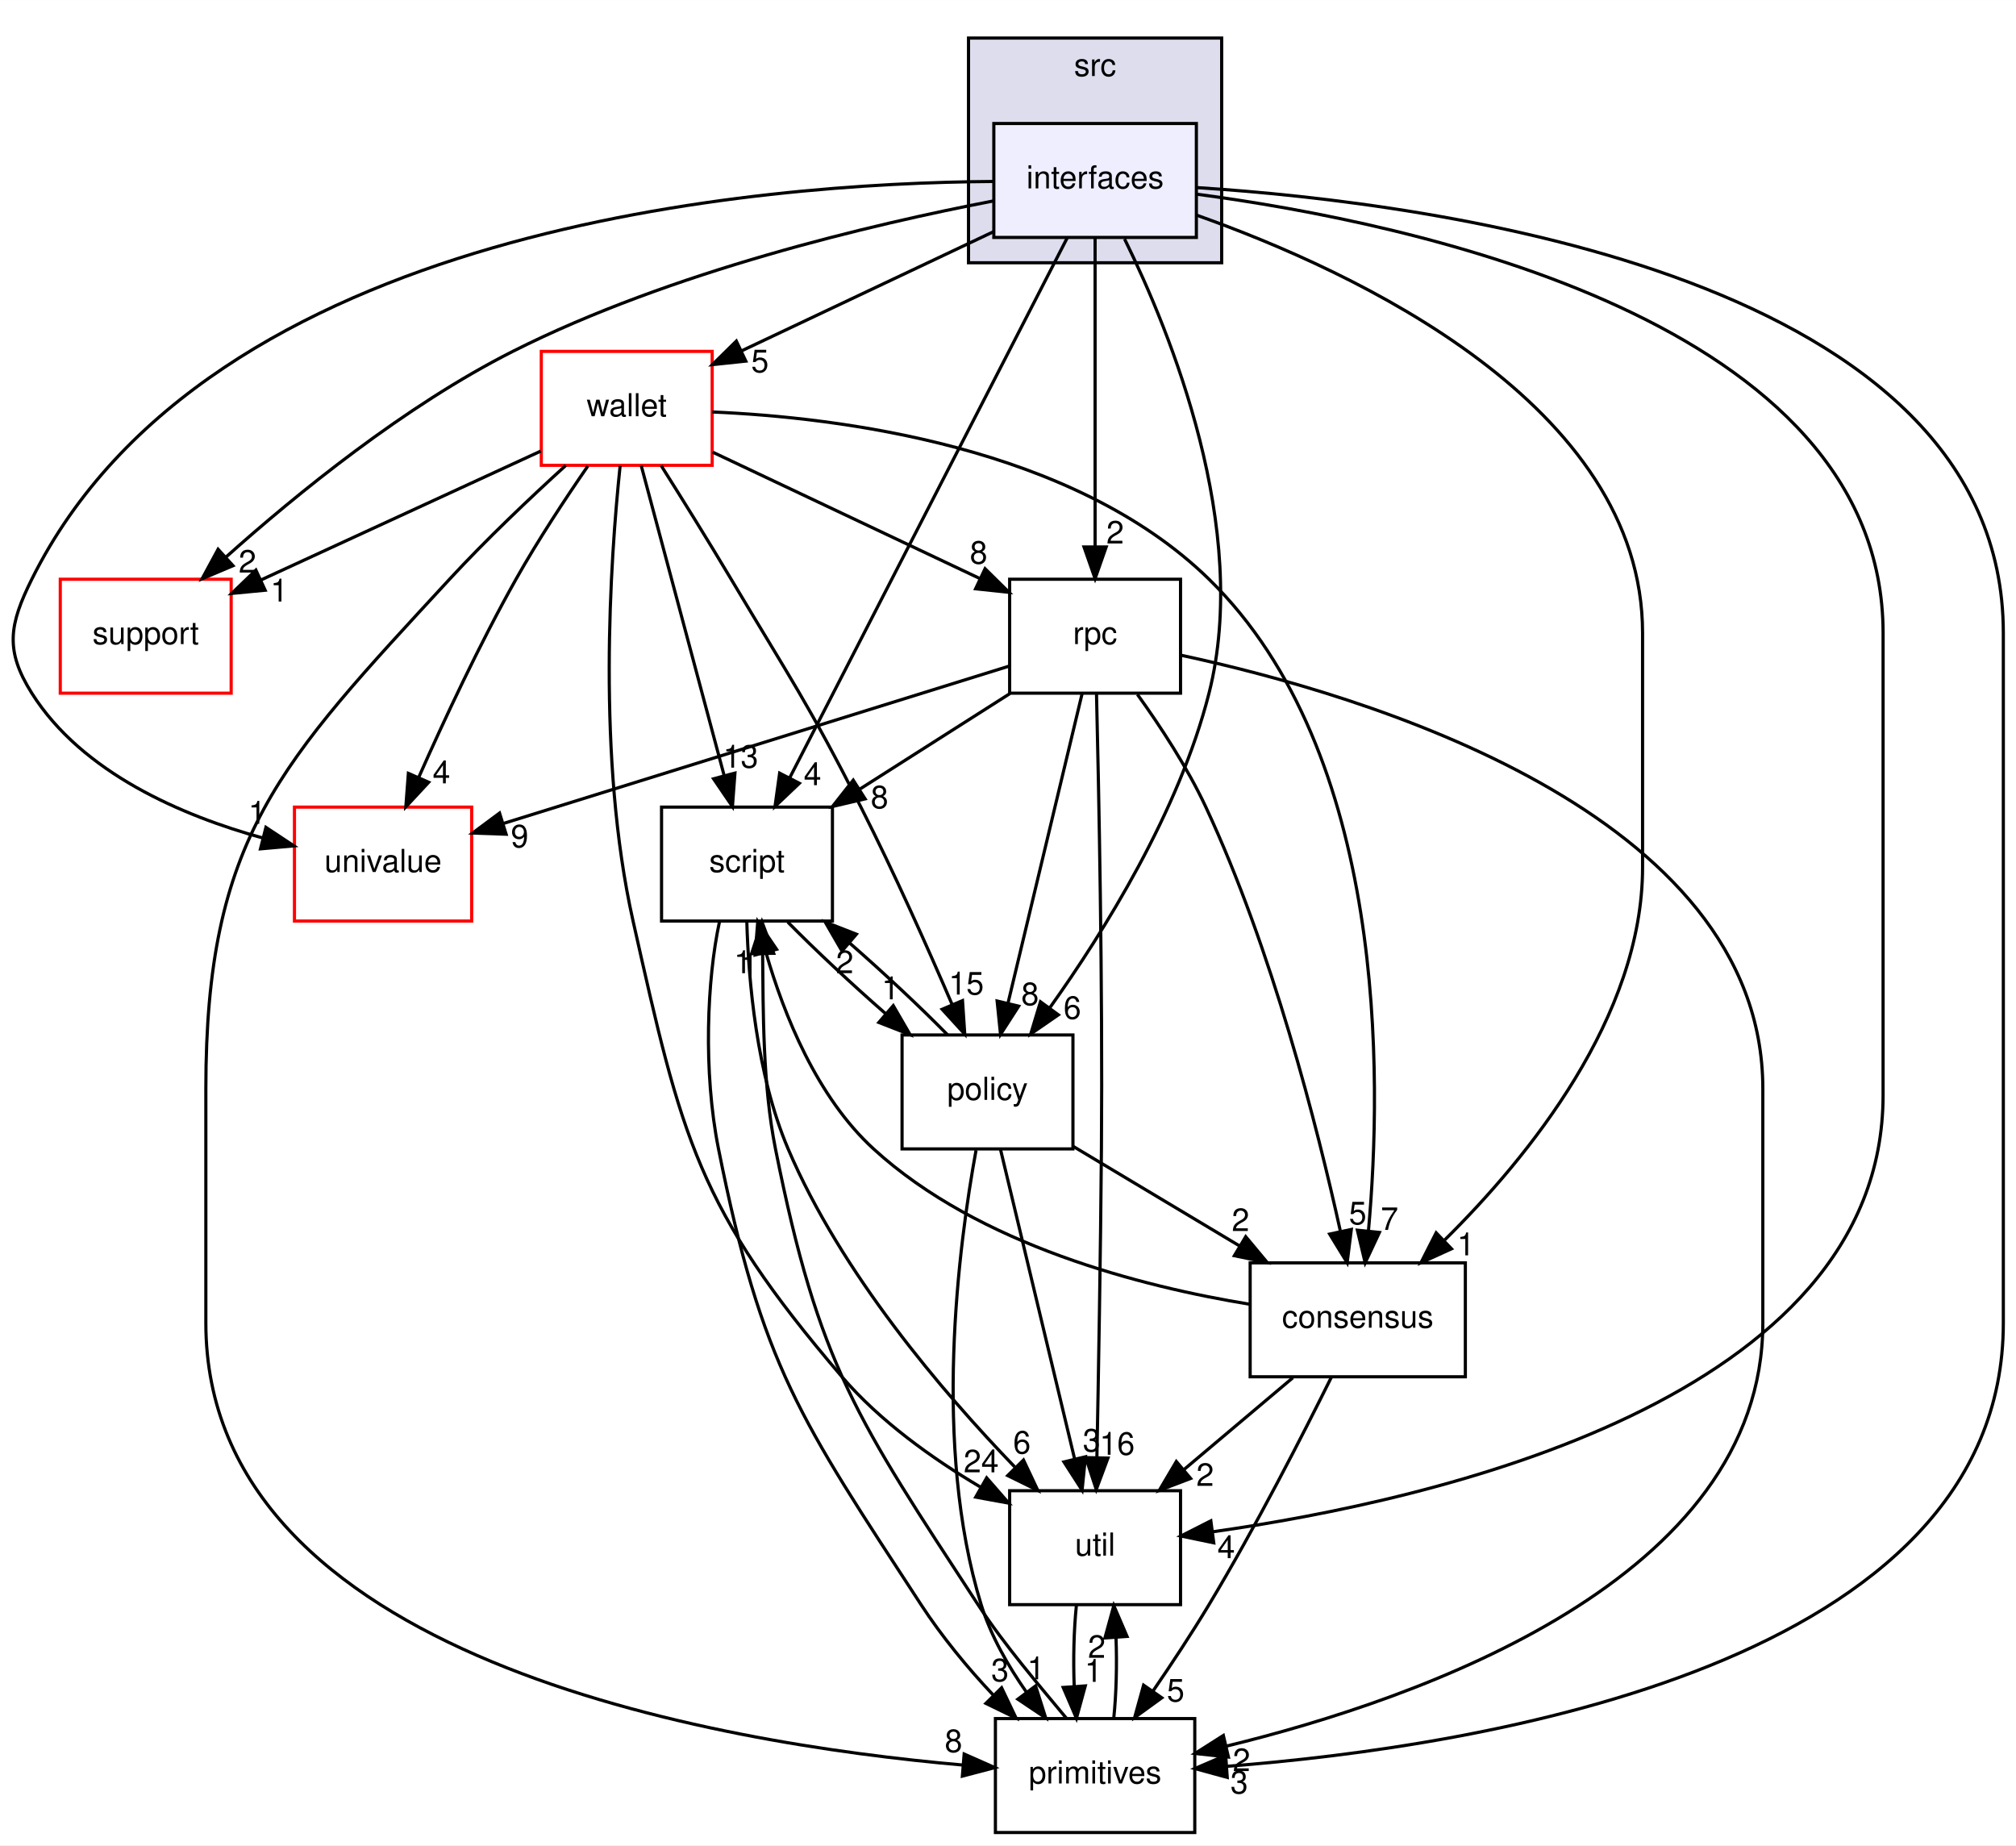
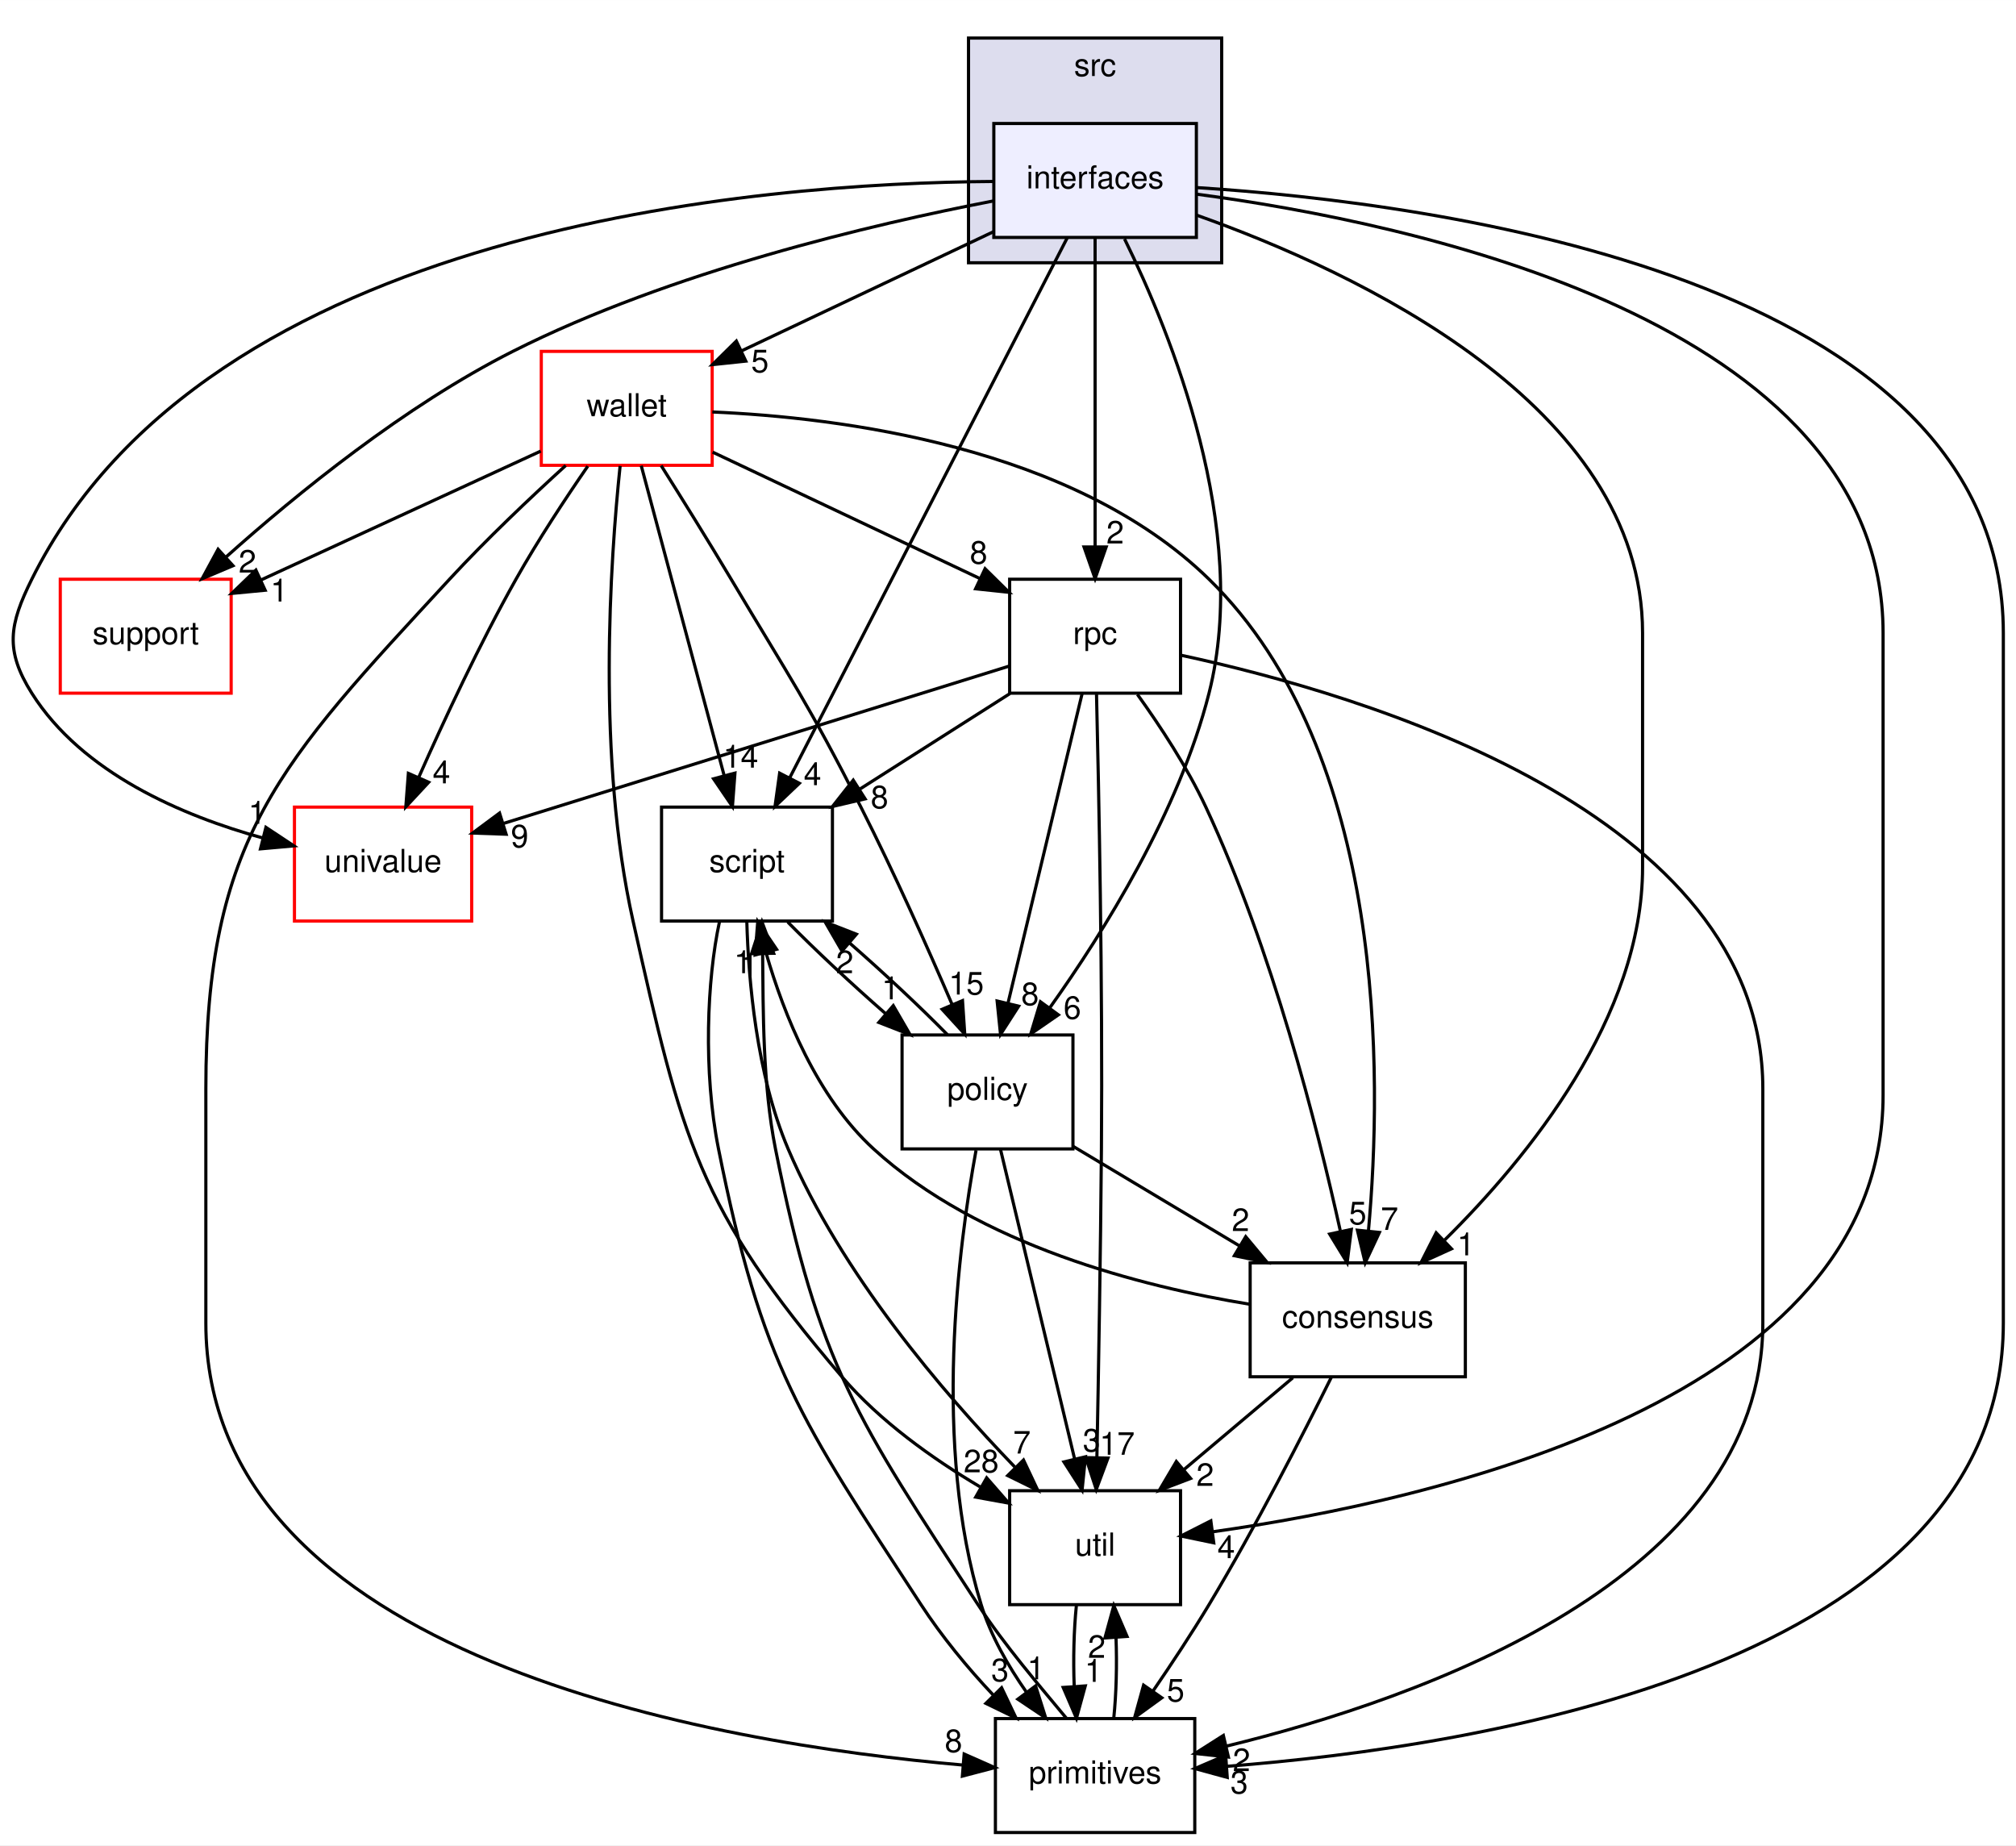
<svg xmlns="http://www.w3.org/2000/svg" xmlns:xlink="http://www.w3.org/1999/xlink" width="637pt" height="583pt" viewBox="0.00 0.00 637.05 583.00">
  <g id="graph0" class="graph" transform="scale(1 1) rotate(0) translate(4 579)">
    <polygon fill="white" stroke="none" points="-4,4 -4,-579 633.047,-579 633.047,4 -4,4" />
    <g id="clust1" class="cluster">
      <g id="a_clust1">
        <a xlink:href="dir_68267d1309a1af8e8297ef4c3efbcdba.html" target="_top" xlink:title="src">
          <polygon fill="#ddddee" stroke="black" points="302.047,-496 302.047,-567 382.047,-567 382.047,-496 302.047,-496" />
          <text text-anchor="middle" x="342.047" y="-555" font-family="Helvetica,sans-Serif" font-size="10.00">src</text>
        </a>
      </g>
    </g>
    <g id="node1" class="node">
      <g id="a_node1">
        <a xlink:href="dir_ee3f1a7951c308657a65f8199076c1d6.html" target="_top" xlink:title="interfaces">
          <polygon fill="#eeeeff" stroke="black" points="374.047,-540 310.047,-540 310.047,-504 374.047,-504 374.047,-540" />
          <text text-anchor="middle" x="342.047" y="-519.5" font-family="Helvetica,sans-Serif" font-size="10.00">interfaces</text>
        </a>
      </g>
    </g>
    <g id="node2" class="node">
      <g id="a_node2">
        <a xlink:href="dir_6330efc4ea07ccf3cc823ae31c630b06.html" target="_top" xlink:title="univalue">
          <polygon fill="white" stroke="red" points="145.047,-324 89.047,-324 89.047,-288 145.047,-288 145.047,-324" />
          <text text-anchor="middle" x="117.047" y="-303.5" font-family="Helvetica,sans-Serif" font-size="10.00">univalue</text>
        </a>
      </g>
    </g>
    <g id="edge13" class="edge">
      <path fill="none" stroke="black" d="M309.892,-521.684C237.1,-521.198 61.712,-508.034 6.047,-396 -1.072,-381.671 -2.488,-373.533 6.047,-360 21.987,-334.726 53.664,-321.246 79.112,-314.219" />
      <polygon fill="black" stroke="black" points="80.031,-317.597 88.866,-311.749 78.313,-310.811 80.031,-317.597" />
      <g id="a_edge13-headlabel">
        <a xlink:href="dir_000005_000028.html" target="_top" xlink:title="1">
          <text text-anchor="middle" x="77.243" y="-318.732" font-family="Helvetica,sans-Serif" font-size="10.00">1</text>
        </a>
      </g>
    </g>
    <g id="node3" class="node">
      <g id="a_node3">
        <a xlink:href="dir_fe414d616bd0c4668e6515f48824338f.html" target="_top" xlink:title="script">
          <polygon fill="none" stroke="black" points="259.047,-324 205.047,-324 205.047,-288 259.047,-288 259.047,-324" />
          <text text-anchor="middle" x="232.047" y="-303.5" font-family="Helvetica,sans-Serif" font-size="10.00">script</text>
        </a>
      </g>
    </g>
    <g id="edge14" class="edge">
      <path fill="none" stroke="black" d="M333.232,-503.849C314.043,-466.519 268.386,-377.695 245.545,-333.259" />
      <polygon fill="black" stroke="black" points="248.59,-331.526 240.905,-324.232 242.364,-334.726 248.59,-331.526" />
      <g id="a_edge14-headlabel">
        <a xlink:href="dir_000005_000018.html" target="_top" xlink:title="4">
          <text text-anchor="middle" x="252.758" y="-330.925" font-family="Helvetica,sans-Serif" font-size="10.00">4</text>
        </a>
      </g>
    </g>
    <g id="node4" class="node">
      <g id="a_node4">
        <a xlink:href="dir_b7878ad5ecbf2506f4125b9d34c97e45.html" target="_top" xlink:title="util">
          <polygon fill="none" stroke="black" points="369.047,-108 315.047,-108 315.047,-72 369.047,-72 369.047,-108" />
          <text text-anchor="middle" x="342.047" y="-87.5" font-family="Helvetica,sans-Serif" font-size="10.00">util</text>
        </a>
      </g>
    </g>
    <g id="edge15" class="edge">
      <path fill="none" stroke="black" d="M374.09,-517.677C441.341,-508.75 591.047,-477.783 591.047,-379 591.047,-379 591.047,-379 591.047,-233 591.047,-136.674 448.695,-104.832 379.257,-95.03" />
      <polygon fill="black" stroke="black" points="379.543,-91.538 369.169,-93.689 378.62,-98.477 379.543,-91.538" />
      <g id="a_edge15-headlabel">
        <a xlink:href="dir_000005_000033.html" target="_top" xlink:title="4">
          <text text-anchor="middle" x="383.48" y="-86.697" font-family="Helvetica,sans-Serif" font-size="10.00">4</text>
        </a>
      </g>
    </g>
    <g id="node5" class="node">
      <g id="a_node5">
        <a xlink:href="dir_021c64f412f6b3b6708367bb6d6ca209.html" target="_top" xlink:title="support">
          <polygon fill="white" stroke="red" points="69.047,-396 15.047,-396 15.047,-360 69.047,-360 69.047,-396" />
          <text text-anchor="middle" x="42.047" y="-375.5" font-family="Helvetica,sans-Serif" font-size="10.00">support</text>
        </a>
      </g>
    </g>
    <g id="edge16" class="edge">
      <path fill="none" stroke="black" d="M309.78,-515.504C271.945,-508.216 208.053,-493.241 158.047,-468 123.94,-450.784 89.84,-423.046 67.529,-403.111" />
      <polygon fill="black" stroke="black" points="69.621,-400.283 59.864,-396.153 64.916,-405.466 69.621,-400.283" />
      <g id="a_edge16-headlabel">
        <a xlink:href="dir_000005_000004.html" target="_top" xlink:title="2">
          <text text-anchor="middle" x="74.191" y="-398.097" font-family="Helvetica,sans-Serif" font-size="10.00">2</text>
        </a>
      </g>
    </g>
    <g id="node6" class="node">
      <g id="a_node6">
        <a xlink:href="dir_e91c81f9be83f649fcd1d8691438a113.html" target="_top" xlink:title="wallet">
          <polygon fill="white" stroke="red" points="221.047,-468 167.047,-468 167.047,-432 221.047,-432 221.047,-468" />
          <text text-anchor="middle" x="194.047" y="-447.5" font-family="Helvetica,sans-Serif" font-size="10.00">wallet</text>
        </a>
      </g>
    </g>
    <g id="edge17" class="edge">
      <path fill="none" stroke="black" d="M309.934,-505.811C286.517,-494.736 254.757,-479.714 230.407,-468.197" />
      <polygon fill="black" stroke="black" points="231.675,-464.925 221.139,-463.814 228.682,-471.253 231.675,-464.925" />
      <g id="a_edge17-headlabel">
        <a xlink:href="dir_000005_000012.html" target="_top" xlink:title="5">
          <text text-anchor="middle" x="236.139" y="-461.396" font-family="Helvetica,sans-Serif" font-size="10.00">5</text>
        </a>
      </g>
    </g>
    <g id="node7" class="node">
      <g id="a_node7">
        <a xlink:href="dir_1d8fd1f10602b1b3ec6e7b702d4ec182.html" target="_top" xlink:title="rpc">
          <polygon fill="none" stroke="black" points="369.047,-396 315.047,-396 315.047,-360 369.047,-360 369.047,-396" />
          <text text-anchor="middle" x="342.047" y="-375.5" font-family="Helvetica,sans-Serif" font-size="10.00">rpc</text>
        </a>
      </g>
    </g>
    <g id="edge18" class="edge">
      <path fill="none" stroke="black" d="M342.047,-503.871C342.047,-479.67 342.047,-435.211 342.047,-406.393" />
      <polygon fill="black" stroke="black" points="345.547,-406.189 342.047,-396.189 338.547,-406.189 345.547,-406.189" />
      <g id="a_edge18-headlabel">
        <a xlink:href="dir_000005_000013.html" target="_top" xlink:title="2">
          <text text-anchor="middle" x="348.387" y="-407.284" font-family="Helvetica,sans-Serif" font-size="10.00">2</text>
        </a>
      </g>
    </g>
    <g id="node8" class="node">
      <g id="a_node8">
        <a xlink:href="dir_bbf56bce9985720f86fc476f3812db24.html" target="_top" xlink:title="primitives">
          <polygon fill="none" stroke="black" points="373.547,-36 310.547,-36 310.547,-0 373.547,-0 373.547,-36" />
          <text text-anchor="middle" x="342.047" y="-15.5" font-family="Helvetica,sans-Serif" font-size="10.00">primitives</text>
        </a>
      </g>
    </g>
    <g id="edge19" class="edge">
      <path fill="none" stroke="black" d="M374.135,-519.754C449.026,-514.96 629.047,-491.712 629.047,-379 629.047,-379 629.047,-379 629.047,-161 629.047,-52.865 463.35,-27.076 383.759,-20.926" />
      <polygon fill="black" stroke="black" points="383.803,-17.42 373.582,-20.21 383.312,-24.403 383.803,-17.42" />
      <g id="a_edge19-headlabel">
        <a xlink:href="dir_000005_000015.html" target="_top" xlink:title="3">
          <text text-anchor="middle" x="387.588" y="-12.34" font-family="Helvetica,sans-Serif" font-size="10.00">3</text>
        </a>
      </g>
    </g>
    <g id="node9" class="node">
      <g id="a_node9">
        <a xlink:href="dir_dee301ab18d354d094fb7852349ef839.html" target="_top" xlink:title="consensus">
          <polygon fill="none" stroke="black" points="459.047,-180 391.047,-180 391.047,-144 459.047,-144 459.047,-180" />
          <text text-anchor="middle" x="425.047" y="-159.5" font-family="Helvetica,sans-Serif" font-size="10.00">consensus</text>
        </a>
      </g>
    </g>
    <g id="edge20" class="edge">
      <path fill="none" stroke="black" d="M374.182,-511.023C424.212,-493.258 515.047,-451.079 515.047,-379 515.047,-379 515.047,-379 515.047,-305 515.047,-257.714 479.003,-213.408 452.536,-187.247" />
      <polygon fill="black" stroke="black" points="454.663,-184.438 445.021,-180.045 449.819,-189.492 454.663,-184.438" />
      <g id="a_edge20-headlabel">
        <a xlink:href="dir_000005_000008.html" target="_top" xlink:title="1">
          <text text-anchor="middle" x="459.222" y="-182.375" font-family="Helvetica,sans-Serif" font-size="10.00">1</text>
        </a>
      </g>
    </g>
    <g id="node10" class="node">
      <g id="a_node10">
        <a xlink:href="dir_f9a362818448b8ef6661813ae65d7e79.html" target="_top" xlink:title="policy">
          <polygon fill="none" stroke="black" points="335.047,-252 281.047,-252 281.047,-216 335.047,-216 335.047,-252" />
          <text text-anchor="middle" x="308.047" y="-231.5" font-family="Helvetica,sans-Serif" font-size="10.00">policy</text>
        </a>
      </g>
    </g>
    <g id="edge21" class="edge">
      <path fill="none" stroke="black" d="M351.351,-503.532C365.931,-473.894 391.205,-411.918 378.047,-360 368.578,-322.637 344.922,-284.703 327.725,-260.582" />
      <polygon fill="black" stroke="black" points="330.44,-258.364 321.72,-252.346 324.784,-262.488 330.44,-258.364" />
      <g id="a_edge21-headlabel">
        <a xlink:href="dir_000005_000016.html" target="_top" xlink:title="6">
          <text text-anchor="middle" x="334.852" y="-257.096" font-family="Helvetica,sans-Serif" font-size="10.00">6</text>
        </a>
      </g>
    </g>
    <g id="edge1" class="edge">
      <path fill="none" stroke="black" d="M231.991,-287.908C232.502,-269.461 235.016,-239.563 245.047,-216 261.771,-176.717 293.944,-139.057 316.642,-115.529" />
      <polygon fill="black" stroke="black" points="319.422,-117.694 323.94,-108.11 314.432,-112.785 319.422,-117.694" />
      <g id="a_edge1-headlabel">
-         <a xlink:href="dir_000018_000033.html" target="_top" xlink:title="6">
-           <text text-anchor="middle" x="318.926" y="-119.747" font-family="Helvetica,sans-Serif" font-size="10.00">6</text>
+         <a xlink:href="dir_000018_000033.html" target="_top" xlink:title="7">
+           <text text-anchor="middle" x="318.926" y="-119.747" font-family="Helvetica,sans-Serif" font-size="10.00">7</text>
        </a>
      </g>
    </g>
    <g id="edge2" class="edge">
      <path fill="none" stroke="black" d="M223.342,-287.741C219.442,-269.666 218.138,-240.545 223.047,-216 236.783,-147.324 248.783,-130.66 287.047,-72 293.534,-62.055 301.749,-52.002 309.931,-43.363" />
      <polygon fill="black" stroke="black" points="312.507,-45.736 317.07,-36.174 307.54,-40.804 312.507,-45.736" />
      <g id="a_edge2-headlabel">
        <a xlink:href="dir_000018_000015.html" target="_top" xlink:title="3">
          <text text-anchor="middle" x="311.989" y="-47.787" font-family="Helvetica,sans-Serif" font-size="10.00">3</text>
        </a>
      </g>
    </g>
    <g id="edge3" class="edge">
      <path fill="none" stroke="black" d="M244.918,-287.697C253.497,-278.965 264.97,-268.24 275.831,-258.75" />
      <polygon fill="black" stroke="black" points="278.269,-261.271 283.582,-252.104 273.712,-255.957 278.269,-261.271" />
      <g id="a_edge3-headlabel">
        <a xlink:href="dir_000018_000016.html" target="_top" xlink:title="1">
          <text text-anchor="middle" x="277.388" y="-263.266" font-family="Helvetica,sans-Serif" font-size="10.00">1</text>
        </a>
      </g>
    </g>
    <g id="edge4" class="edge">
      <path fill="none" stroke="black" d="M336.132,-71.697C335.336,-63.983 335.109,-54.712 335.452,-46.112" />
      <polygon fill="black" stroke="black" points="338.946,-46.324 336.152,-36.104 331.963,-45.836 338.946,-46.324" />
      <g id="a_edge4-headlabel">
        <a xlink:href="dir_000033_000015.html" target="_top" xlink:title="1">
          <text text-anchor="middle" x="341.527" y="-47.608" font-family="Helvetica,sans-Serif" font-size="10.00">1</text>
        </a>
      </g>
    </g>
    <g id="edge5" class="edge">
      <path fill="none" stroke="black" d="M181.736,-431.727C174.716,-421.552 165.966,-408.302 159.047,-396 147.53,-375.519 136.265,-351.357 128.306,-333.38" />
      <polygon fill="black" stroke="black" points="131.458,-331.852 124.244,-324.092 125.045,-334.657 131.458,-331.852" />
      <g id="a_edge5-headlabel">
        <a xlink:href="dir_000012_000028.html" target="_top" xlink:title="4">
          <text text-anchor="middle" x="135.5" y="-331.507" font-family="Helvetica,sans-Serif" font-size="10.00">4</text>
        </a>
      </g>
    </g>
    <g id="edge6" class="edge">
      <path fill="none" stroke="black" d="M198.631,-431.871C205.136,-407.564 217.11,-362.819 224.818,-334.013" />
      <polygon fill="black" stroke="black" points="228.243,-334.754 227.447,-324.189 221.481,-332.945 228.243,-334.754" />
      <g id="a_edge6-headlabel">
-         <a xlink:href="dir_000012_000018.html" target="_top" xlink:title="13">
-           <text text-anchor="middle" x="230.057" y="-336.461" font-family="Helvetica,sans-Serif" font-size="10.00">13</text>
+         <a xlink:href="dir_000012_000018.html" target="_top" xlink:title="14">
+           <text text-anchor="middle" x="230.057" y="-336.461" font-family="Helvetica,sans-Serif" font-size="10.00">14</text>
        </a>
      </g>
    </g>
    <g id="edge7" class="edge">
      <path fill="none" stroke="black" d="M191.956,-431.809C188.846,-402.067 184.523,-339.273 196.047,-288 211.486,-219.312 216.279,-197.495 262.047,-144 274.066,-129.952 290.697,-118.124 305.684,-109.232" />
      <polygon fill="black" stroke="black" points="307.782,-112.065 314.746,-104.08 304.323,-105.979 307.782,-112.065" />
      <g id="a_edge7-headlabel">
-         <a xlink:href="dir_000012_000033.html" target="_top" xlink:title="24">
-           <text text-anchor="middle" x="306.06" y="-113.809" font-family="Helvetica,sans-Serif" font-size="10.00">24</text>
+         <a xlink:href="dir_000012_000033.html" target="_top" xlink:title="28">
+           <text text-anchor="middle" x="306.06" y="-113.809" font-family="Helvetica,sans-Serif" font-size="10.00">28</text>
        </a>
      </g>
    </g>
    <g id="edge8" class="edge">
      <path fill="none" stroke="black" d="M166.873,-436.485C142.2,-425.123 105.622,-408.278 78.433,-395.757" />
      <polygon fill="black" stroke="black" points="79.79,-392.528 69.243,-391.524 76.862,-398.886 79.79,-392.528" />
      <g id="a_edge8-headlabel">
        <a xlink:href="dir_000012_000004.html" target="_top" xlink:title="1">
          <text text-anchor="middle" x="84.242" y="-388.953" font-family="Helvetica,sans-Serif" font-size="10.00">1</text>
        </a>
      </g>
    </g>
    <g id="edge9" class="edge">
      <path fill="none" stroke="black" d="M221.193,-436.161C244.902,-424.947 279.511,-408.578 305.624,-396.227" />
      <polygon fill="black" stroke="black" points="307.28,-399.316 314.824,-391.876 304.287,-392.988 307.28,-399.316" />
      <g id="a_edge9-headlabel">
        <a xlink:href="dir_000012_000013.html" target="_top" xlink:title="8">
          <text text-anchor="middle" x="305.245" y="-400.919" font-family="Helvetica,sans-Serif" font-size="10.00">8</text>
        </a>
      </g>
    </g>
    <g id="edge10" class="edge">
      <path fill="none" stroke="black" d="M174.765,-431.942C163.67,-421.839 149.67,-408.589 138.047,-396 84.242,-337.722 61.047,-314.318 61.047,-235 61.047,-235 61.047,-235 61.047,-161 61.047,-55.07 222.085,-28.145 300.341,-21.314" />
      <polygon fill="black" stroke="black" points="300.671,-24.799 310.359,-20.511 300.111,-17.822 300.671,-24.799" />
      <g id="a_edge10-headlabel">
        <a xlink:href="dir_000012_000015.html" target="_top" xlink:title="8">
          <text text-anchor="middle" x="297.315" y="-25.417" font-family="Helvetica,sans-Serif" font-size="10.00">8</text>
        </a>
      </g>
    </g>
    <g id="edge11" class="edge">
      <path fill="none" stroke="black" d="M221.095,-448.85C260.859,-447.143 335.026,-438.067 378.047,-396 434.28,-341.015 432.834,-238.761 428.424,-190.094" />
      <polygon fill="black" stroke="black" points="431.893,-189.609 427.396,-180.016 424.929,-190.319 431.893,-189.609" />
      <g id="a_edge11-headlabel">
        <a xlink:href="dir_000012_000008.html" target="_top" xlink:title="7">
          <text text-anchor="middle" x="435.082" y="-190.397" font-family="Helvetica,sans-Serif" font-size="10.00">7</text>
        </a>
      </g>
    </g>
    <g id="edge12" class="edge">
      <path fill="none" stroke="black" d="M204.92,-431.919C211.439,-421.584 219.836,-408.106 227.047,-396 245.894,-364.364 251.369,-356.831 268.047,-324 278.534,-303.356 289.226,-279.384 296.914,-261.524" />
      <polygon fill="black" stroke="black" points="300.149,-262.861 300.856,-252.29 293.711,-260.113 300.149,-262.861" />
      <g id="a_edge12-headlabel">
        <a xlink:href="dir_000012_000016.html" target="_top" xlink:title="15">
          <text text-anchor="middle" x="301.349" y="-264.782" font-family="Helvetica,sans-Serif" font-size="10.00">15</text>
        </a>
      </g>
    </g>
    <g id="edge22" class="edge">
      <path fill="none" stroke="black" d="M314.907,-368.556C275.028,-356.149 200.433,-332.942 155.101,-318.839" />
      <polygon fill="black" stroke="black" points="155.934,-315.433 145.345,-315.804 153.854,-322.117 155.934,-315.433" />
      <g id="a_edge22-headlabel">
        <a xlink:href="dir_000013_000028.html" target="_top" xlink:title="9">
          <text text-anchor="middle" x="160.209" y="-311.289" font-family="Helvetica,sans-Serif" font-size="10.00">9</text>
        </a>
      </g>
    </g>
    <g id="edge23" class="edge">
      <path fill="none" stroke="black" d="M315.138,-359.876C300.889,-350.808 283.201,-339.552 267.812,-329.759" />
      <polygon fill="black" stroke="black" points="269.376,-326.606 259.06,-324.19 265.617,-332.511 269.376,-326.606" />
      <g id="a_edge23-headlabel">
        <a xlink:href="dir_000013_000018.html" target="_top" xlink:title="8">
          <text text-anchor="middle" x="273.933" y="-323.64" font-family="Helvetica,sans-Serif" font-size="10.00">8</text>
        </a>
      </g>
    </g>
    <g id="edge24" class="edge">
      <path fill="none" stroke="black" d="M342.496,-359.609C343.206,-330.085 344.466,-268.271 344.047,-216 343.78,-182.537 343.109,-144.039 342.618,-118.71" />
      <polygon fill="black" stroke="black" points="346.111,-118.318 342.413,-108.39 339.112,-118.457 346.111,-118.318" />
      <g id="a_edge24-headlabel">
-         <a xlink:href="dir_000013_000033.html" target="_top" xlink:title="16">
-           <text text-anchor="middle" x="349.021" y="-119.356" font-family="Helvetica,sans-Serif" font-size="10.00">16</text>
+         <a xlink:href="dir_000013_000033.html" target="_top" xlink:title="17">
+           <text text-anchor="middle" x="349.021" y="-119.356" font-family="Helvetica,sans-Serif" font-size="10.00">17</text>
        </a>
      </g>
    </g>
    <g id="edge25" class="edge">
      <path fill="none" stroke="black" d="M369.2,-371.992C426.188,-359.748 553.047,-322.648 553.047,-235 553.047,-235 553.047,-235 553.047,-161 553.047,-80.066 444.877,-42.232 383.436,-27.271" />
      <polygon fill="black" stroke="black" points="384.17,-23.848 373.636,-24.981 382.578,-30.664 384.17,-23.848" />
      <g id="a_edge25-headlabel">
        <a xlink:href="dir_000013_000015.html" target="_top" xlink:title="2">
          <text text-anchor="middle" x="388.317" y="-19.401" font-family="Helvetica,sans-Serif" font-size="10.00">2</text>
        </a>
      </g>
    </g>
    <g id="edge26" class="edge">
      <path fill="none" stroke="black" d="M355.412,-359.619C362.601,-349.626 371.171,-336.59 377.047,-324 397.995,-279.121 412.272,-222.944 419.511,-190.202" />
      <polygon fill="black" stroke="black" points="423.014,-190.559 421.696,-180.047 416.171,-189.087 423.014,-190.559" />
      <g id="a_edge26-headlabel">
        <a xlink:href="dir_000013_000008.html" target="_top" xlink:title="5">
          <text text-anchor="middle" x="425.034" y="-192.171" font-family="Helvetica,sans-Serif" font-size="10.00">5</text>
        </a>
      </g>
    </g>
    <g id="edge27" class="edge">
      <path fill="none" stroke="black" d="M337.946,-359.871C332.126,-335.564 321.412,-290.819 314.515,-262.013" />
      <polygon fill="black" stroke="black" points="317.896,-261.099 312.163,-252.189 311.088,-262.729 317.896,-261.099" />
      <g id="a_edge27-headlabel">
        <a xlink:href="dir_000013_000016.html" target="_top" xlink:title="8">
          <text text-anchor="middle" x="321.494" y="-261.434" font-family="Helvetica,sans-Serif" font-size="10.00">8</text>
        </a>
      </g>
    </g>
    <g id="edge28" class="edge">
      <path fill="none" stroke="black" d="M332.924,-36.174C324.709,-46.102 313.435,-59.142 305.047,-72 266.783,-130.66 254.783,-147.324 241.047,-216 236.982,-236.326 237.178,-259.791 236.989,-277.522" />
      <polygon fill="black" stroke="black" points="233.486,-277.672 236.781,-287.741 240.484,-277.815 233.486,-277.672" />
      <g id="a_edge28-headlabel">
        <a xlink:href="dir_000015_000018.html" target="_top" xlink:title="1">
          <text text-anchor="middle" x="230.72" y="-271.521" font-family="Helvetica,sans-Serif" font-size="10.00">1</text>
        </a>
      </g>
    </g>
    <g id="edge29" class="edge">
      <path fill="none" stroke="black" d="M347.942,-36.104C348.748,-43.791 348.984,-53.054 348.651,-61.665" />
      <polygon fill="black" stroke="black" points="345.156,-61.48 347.963,-71.697 352.14,-61.96 345.156,-61.48" />
      <g id="a_edge29-headlabel">
        <a xlink:href="dir_000015_000033.html" target="_top" xlink:title="2">
          <text text-anchor="middle" x="342.569" y="-55.2" font-family="Helvetica,sans-Serif" font-size="10.00">2</text>
        </a>
      </g>
    </g>
    <g id="edge30" class="edge">
      <path fill="none" stroke="black" d="M390.955,-166.91C357.024,-172.446 305.337,-185.546 272.047,-216 254.142,-232.38 243.75,-258.297 238.07,-277.949" />
      <polygon fill="black" stroke="black" points="234.626,-277.282 235.448,-287.845 241.392,-279.075 234.626,-277.282" />
      <g id="a_edge30-headlabel">
        <a xlink:href="dir_000008_000018.html" target="_top" xlink:title="1">
          <text text-anchor="middle" x="232.802" y="-270.58" font-family="Helvetica,sans-Serif" font-size="10.00">1</text>
        </a>
      </g>
    </g>
    <g id="edge31" class="edge">
      <path fill="none" stroke="black" d="M404.531,-143.697C394.178,-134.965 381.461,-124.24 370.208,-114.75" />
      <polygon fill="black" stroke="black" points="372.229,-111.876 362.328,-108.104 367.716,-117.227 372.229,-111.876" />
      <g id="a_edge31-headlabel">
        <a xlink:href="dir_000008_000033.html" target="_top" xlink:title="2">
          <text text-anchor="middle" x="376.807" y="-109.523" font-family="Helvetica,sans-Serif" font-size="10.00">2</text>
        </a>
      </g>
    </g>
    <g id="edge32" class="edge">
      <path fill="none" stroke="black" d="M416.756,-143.962C407.764,-125.817 392.722,-96.411 378.047,-72 372.603,-62.943 366.242,-53.31 360.394,-44.775" />
      <polygon fill="black" stroke="black" points="363.123,-42.568 354.546,-36.348 357.372,-46.559 363.123,-42.568" />
      <g id="a_edge32-headlabel">
        <a xlink:href="dir_000008_000015.html" target="_top" xlink:title="5">
          <text text-anchor="middle" x="367.505" y="-41.402" font-family="Helvetica,sans-Serif" font-size="10.00">5</text>
        </a>
      </g>
    </g>
    <g id="edge33" class="edge">
      <path fill="none" stroke="black" d="M295.372,-252.104C286.837,-260.805 275.382,-271.524 264.512,-281.033" />
      <polygon fill="black" stroke="black" points="262.057,-278.527 256.75,-287.697 266.617,-283.838 262.057,-278.527" />
      <g id="a_edge33-headlabel">
        <a xlink:href="dir_000016_000018.html" target="_top" xlink:title="2">
          <text text-anchor="middle" x="262.935" y="-271.531" font-family="Helvetica,sans-Serif" font-size="10.00">2</text>
        </a>
      </g>
    </g>
    <g id="edge34" class="edge">
      <path fill="none" stroke="black" d="M312.149,-215.871C317.969,-191.564 328.682,-146.819 335.579,-118.013" />
      <polygon fill="black" stroke="black" points="339.007,-118.729 337.932,-108.189 332.199,-117.099 339.007,-118.729" />
      <g id="a_edge34-headlabel">
        <a xlink:href="dir_000016_000033.html" target="_top" xlink:title="3">
          <text text-anchor="middle" x="340.931" y="-120.386" font-family="Helvetica,sans-Serif" font-size="10.00">3</text>
        </a>
      </g>
    </g>
    <g id="edge35" class="edge">
      <path fill="none" stroke="black" d="M304.429,-215.588C298.92,-185.514 290.601,-122.231 306.047,-72 309.056,-62.215 314.554,-52.616 320.363,-44.334" />
      <polygon fill="black" stroke="black" points="323.242,-46.328 326.437,-36.226 317.64,-42.131 323.242,-46.328" />
      <g id="a_edge35-headlabel">
        <a xlink:href="dir_000016_000015.html" target="_top" xlink:title="1">
          <text text-anchor="middle" x="323.359" y="-48.407" font-family="Helvetica,sans-Serif" font-size="10.00">1</text>
        </a>
      </g>
    </g>
    <g id="edge36" class="edge">
      <path fill="none" stroke="black" d="M335.184,-216.765C350.82,-207.41 370.7,-195.516 387.784,-185.294" />
      <polygon fill="black" stroke="black" points="389.642,-188.262 396.426,-180.124 386.048,-182.255 389.642,-188.262" />
      <g id="a_edge36-headlabel">
        <a xlink:href="dir_000016_000008.html" target="_top" xlink:title="2">
          <text text-anchor="middle" x="388.015" y="-190.044" font-family="Helvetica,sans-Serif" font-size="10.00">2</text>
        </a>
      </g>
    </g>
  </g>
</svg>
